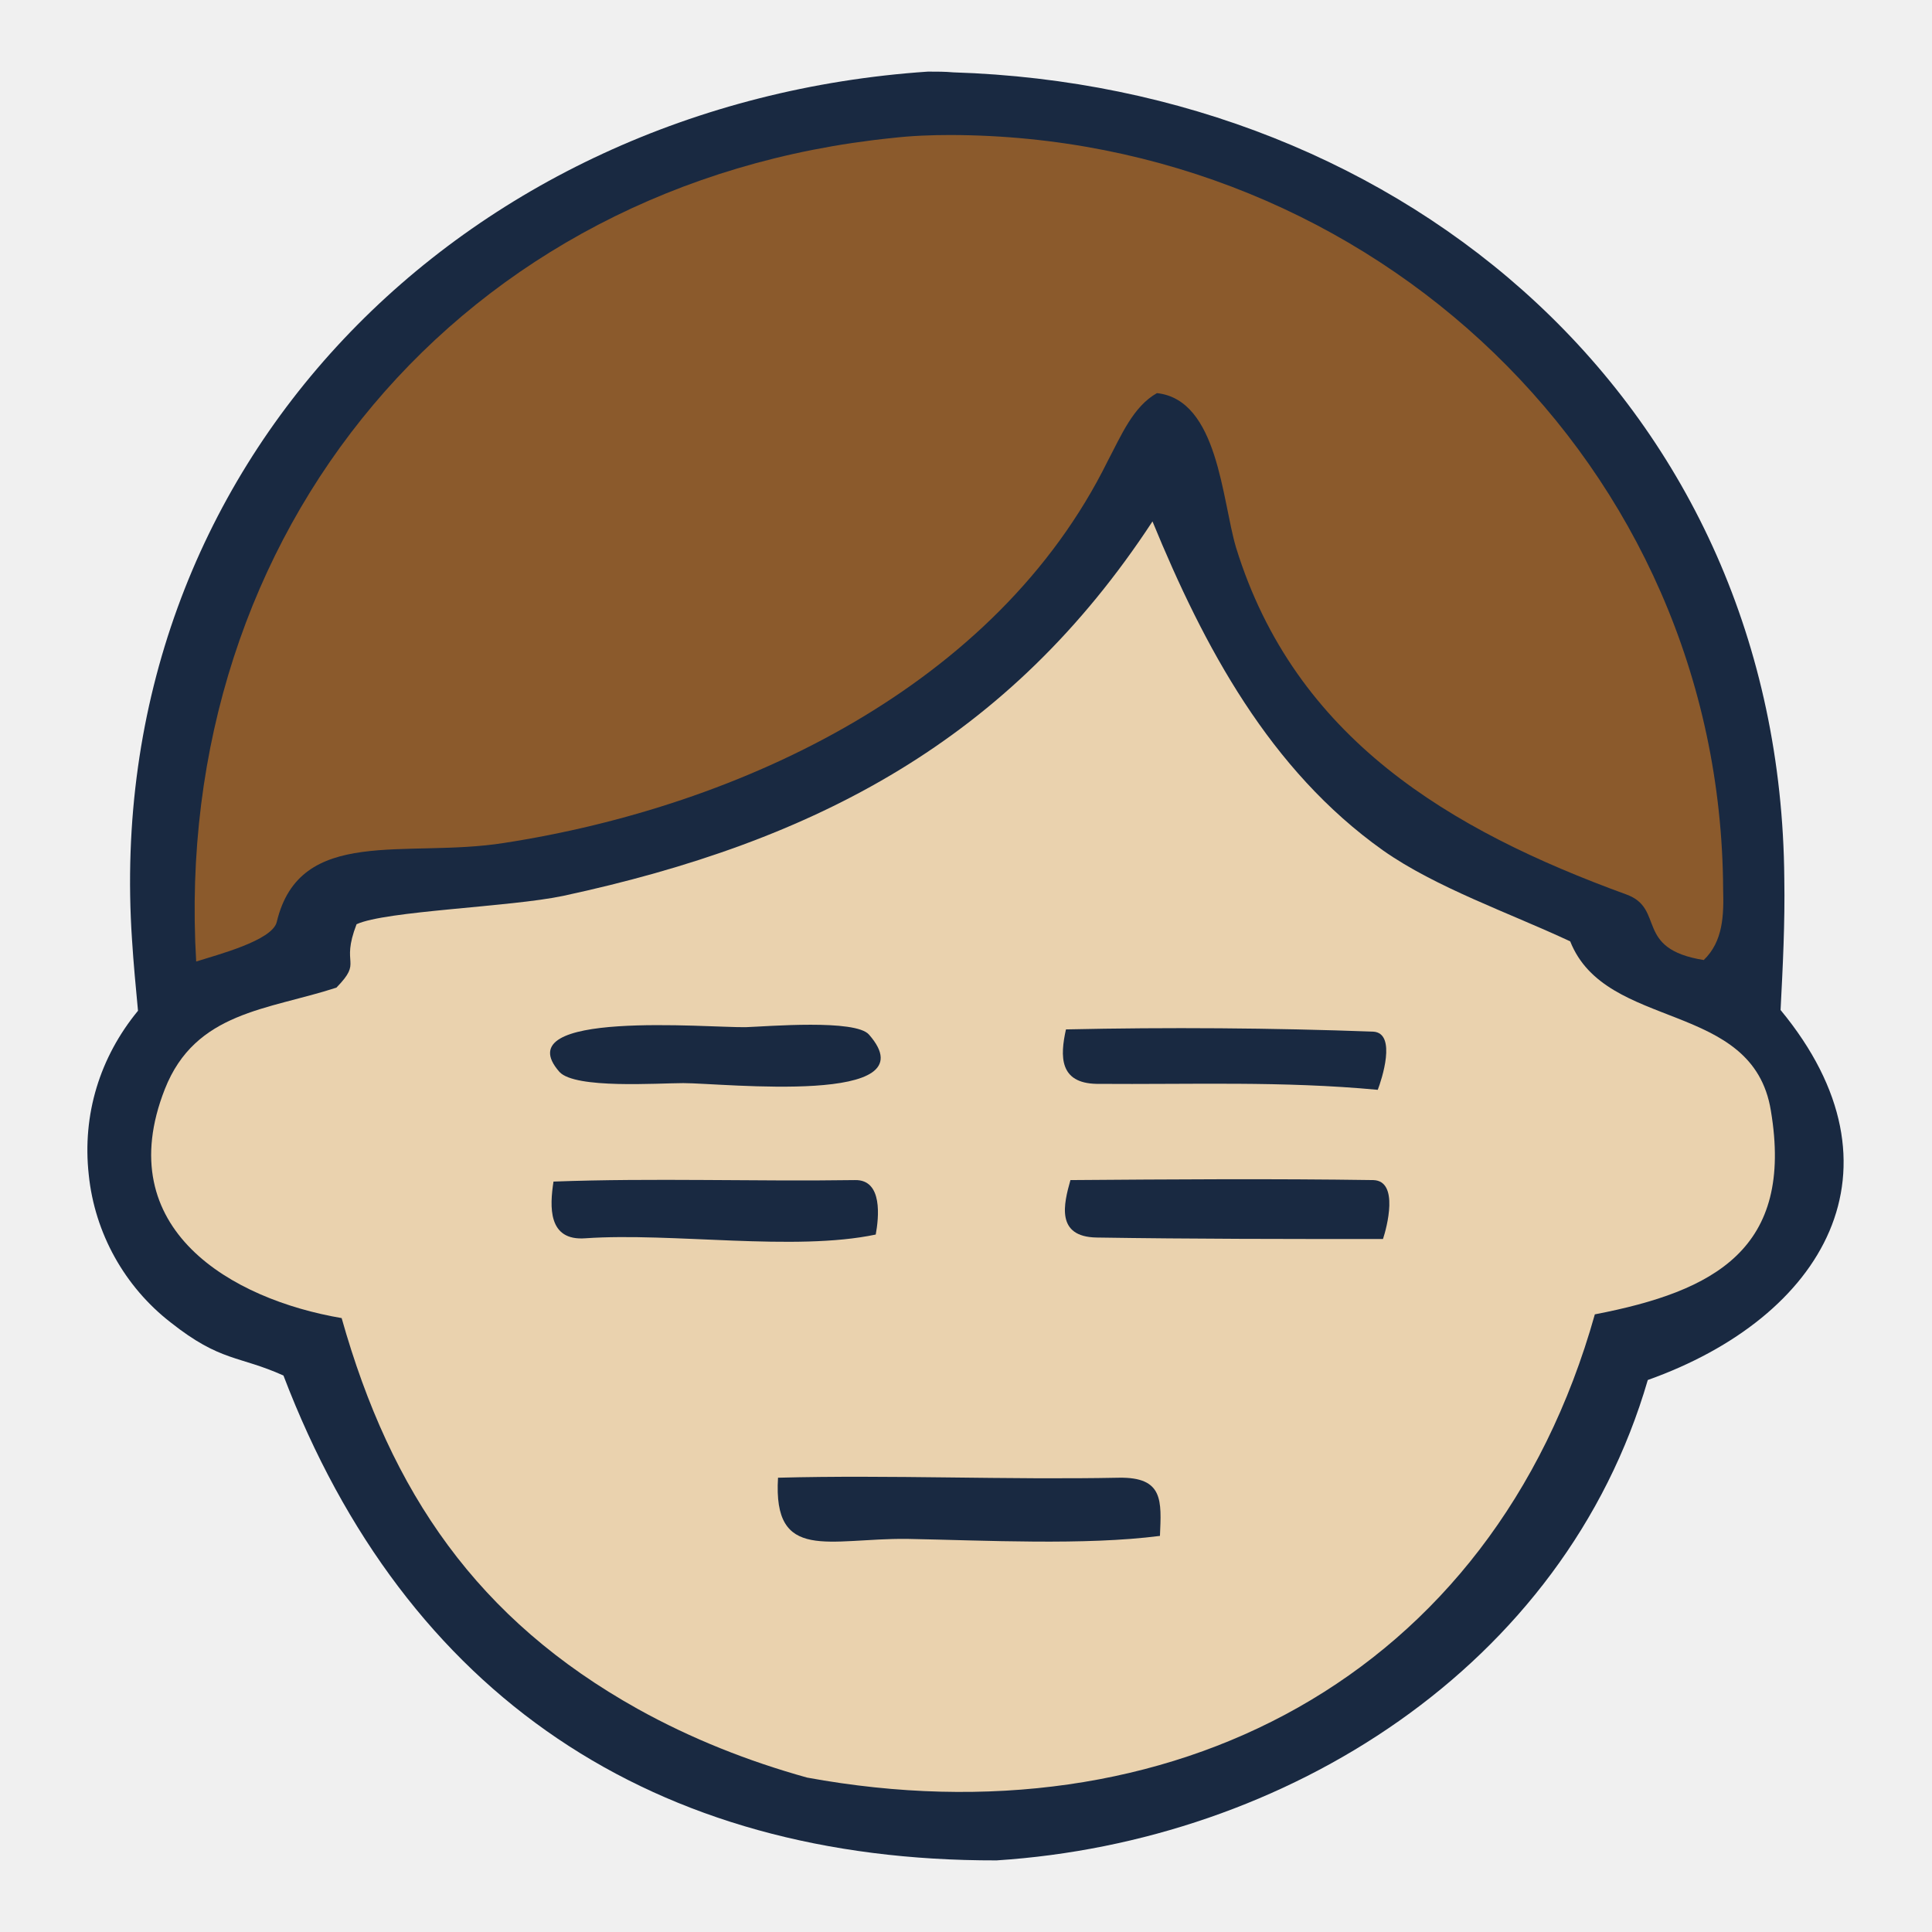
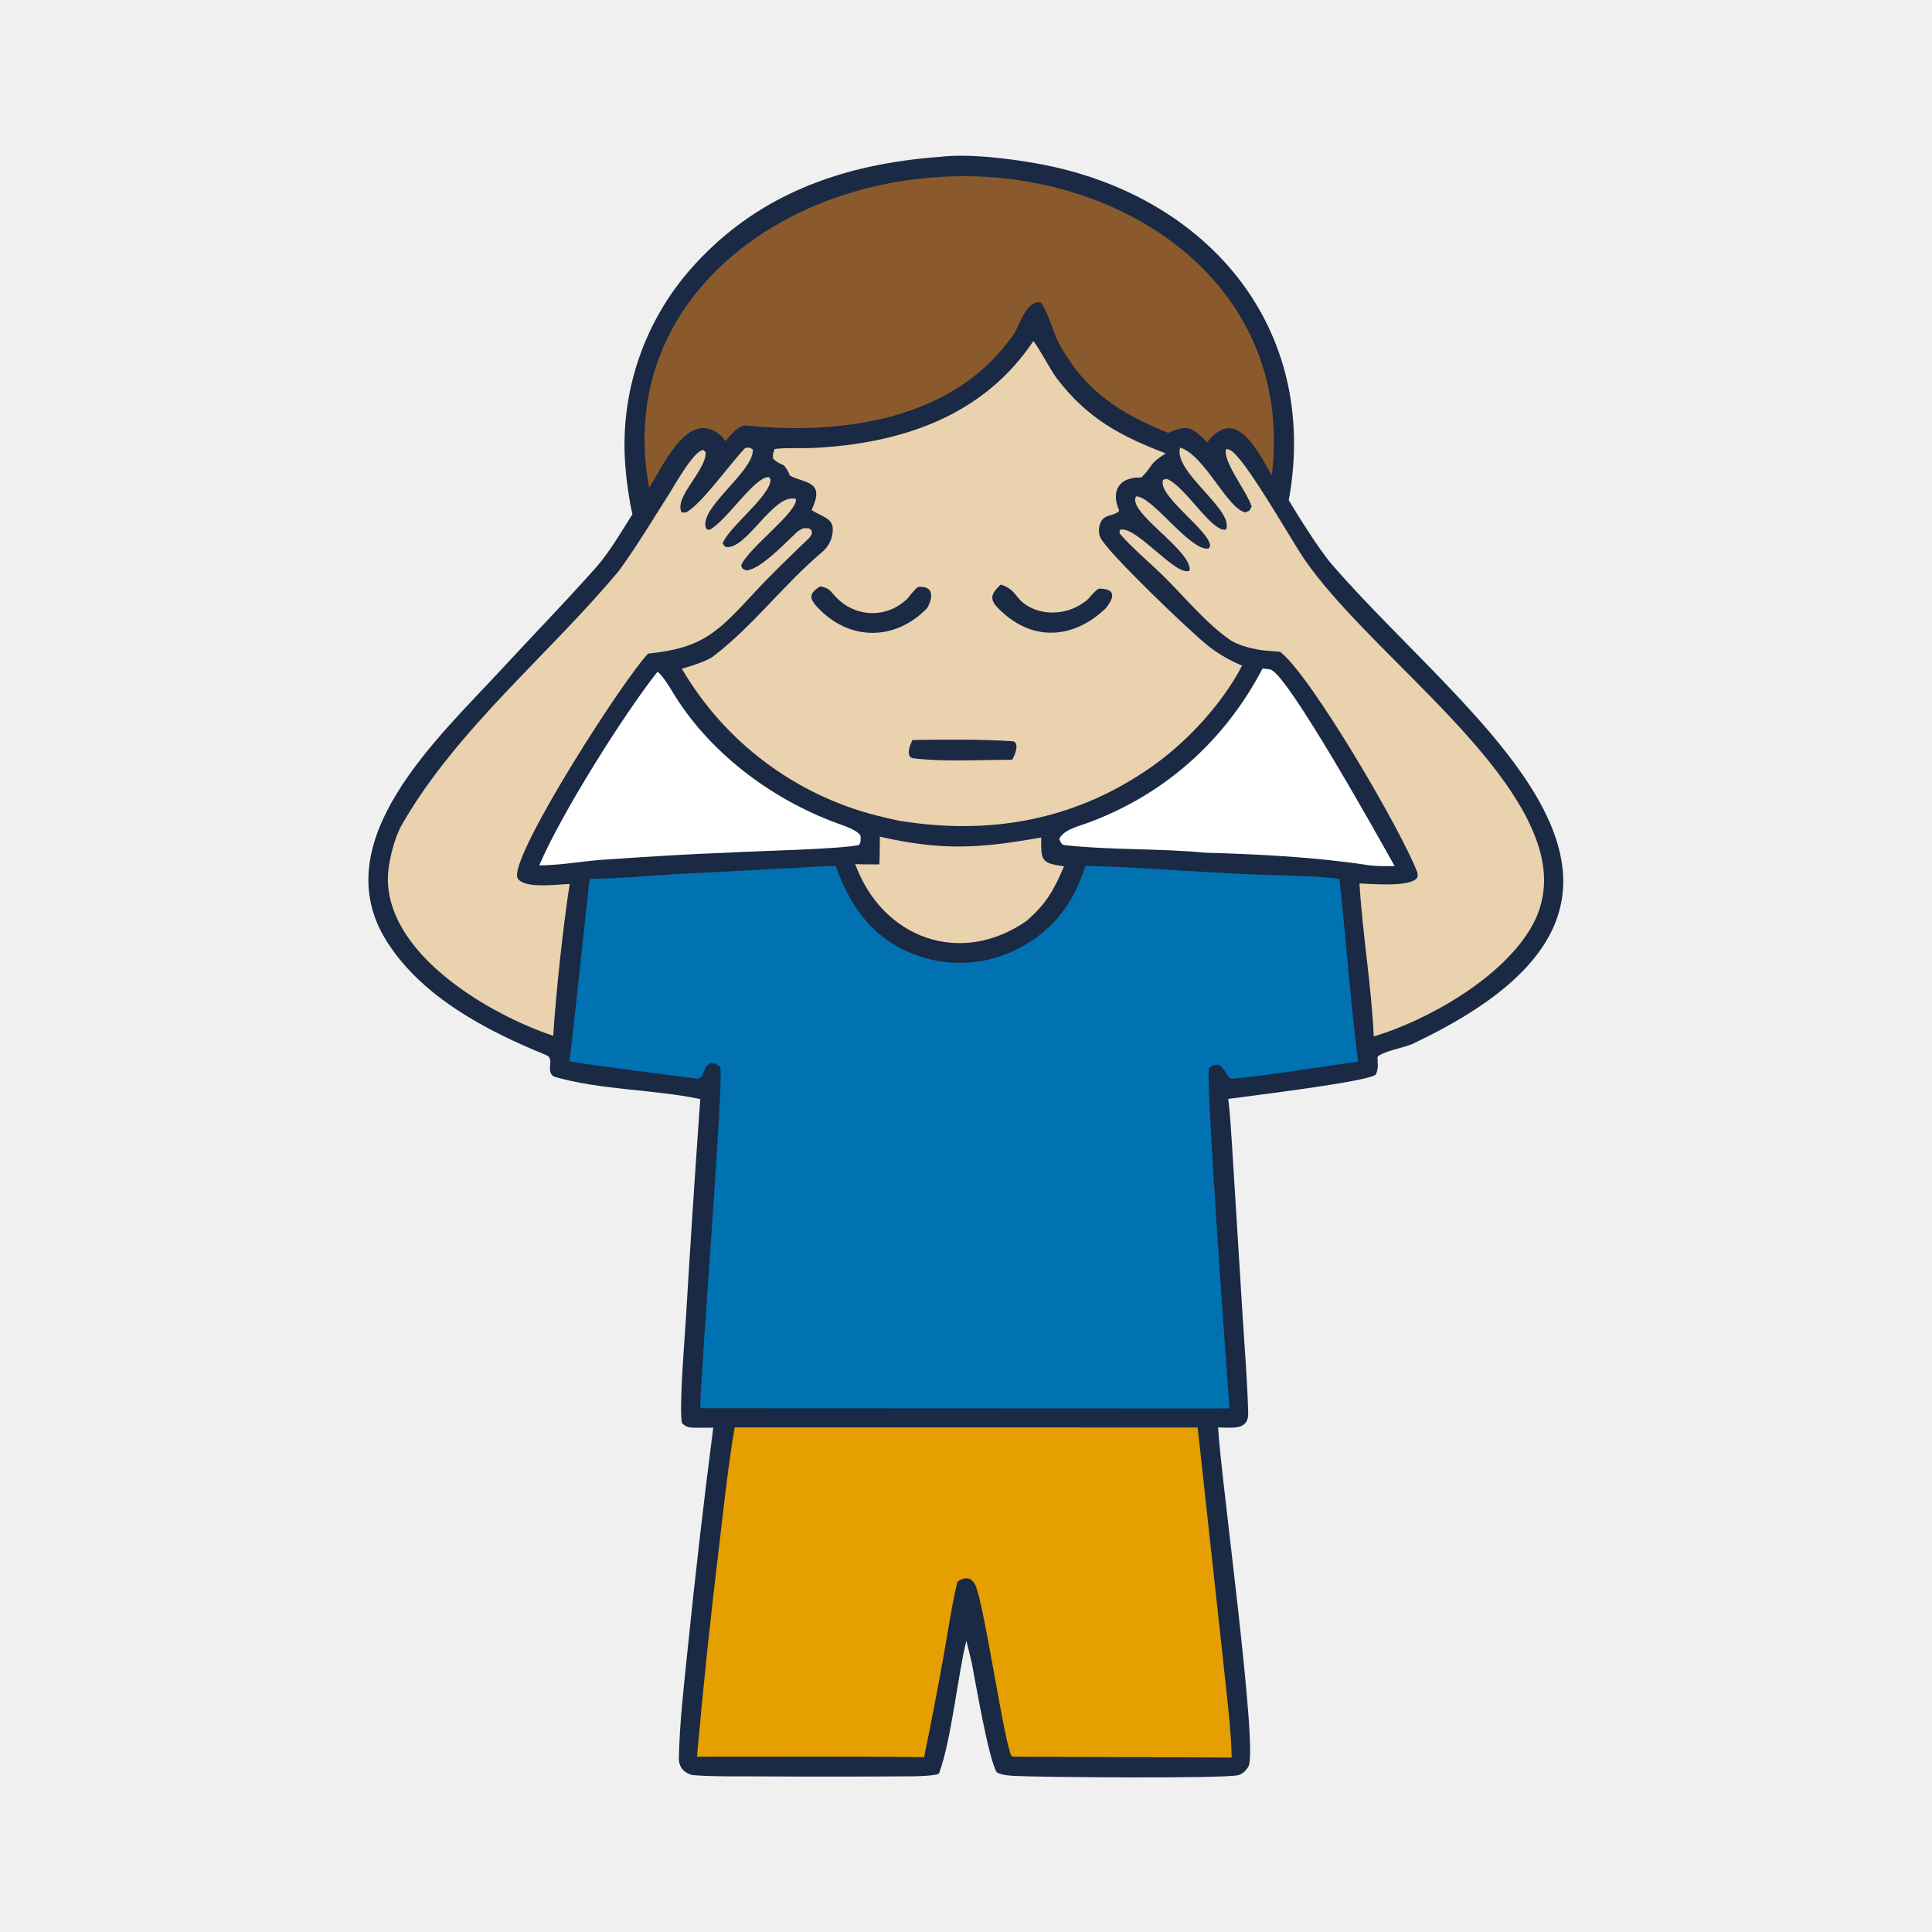
- <svg xmlns="http://www.w3.org/2000/svg" viewBox="1332.9 444.8 259 259">
-   <path fill="#192941" d="M 1457.3 454.4 C 1458.5 454.4 1459.6 454.4 1460.7 454.5 C 1521.4 456.4 1571.6 499.2 1572.1 562.6 C 1572.2 568.5 1571.9 574.4 1571.6 580.2 C 1589.2 601.5 1577.4 621.4 1553.8 629.8 C 1542.6 668.3 1505.2 691.7 1466.5 694.2 C 1420.6 694.3 1387.3 672.2 1370.9 629.2 C 1364.9 626.5 1362.5 627.4 1355.8 622.1 C 1349.6 617.3 1345.6 610.1 1344.8 602.3 C 1343.9 594.2 1346.3 586.5 1351.4 580.3 C 1351.1 577.1 1350.8 574.0 1350.6 570.8 C 1346.3 507.0 1395.0 458.6 1457.3 454.4 z" />
-   <path fill="#EAD2AE" d="M 1487.4 514.7 C 1494.3 531.5 1503.1 548.0 1518.3 558.8 C 1525.4 563.8 1535.3 567.2 1543.4 571.0 C 1548.2 583.1 1567.9 578.8 1570.3 593.7 C 1573.4 612.2 1562.8 617.9 1546.7 621.0 C 1533 669.8 1489.6 692.0 1441.1 683.1 C 1433.2 680.9 1425.6 677.9 1418.4 673.9 C 1396.9 661.9 1385.3 644.9 1378.7 621.5 C 1364.0 619.0 1347.6 609.6 1355.0 590.8 C 1359.1 580.4 1368.8 580.2 1378.0 577.2 C 1381.6 573.5 1378.5 574.4 1380.7 568.7 C 1384.6 566.9 1401.3 566.4 1408.4 564.9 C 1442.3 557.6 1468.2 544.0 1487.4 514.7 z" />
-   <path fill="#192941" d="M 1437.2 642.9 C 1452.3 642.5 1467.7 643.2 1482.9 642.9 C 1488.9 642.8 1488.6 646.0 1488.4 650.7 C 1478.3 652.0 1465 651.3 1454.5 651.1 C 1444.0 651.0 1436.5 654.3 1437.2 642.9 z" />
-   <path fill="#192941" d="M 1407.1 603.2 C 1420.5 602.7 1434.1 603.2 1447.5 603.0 C 1451.3 602.9 1450.7 608.1 1450.3 610.3 C 1439.4 612.6 1423 610.0 1411.4 610.8 C 1406.3 611.2 1406.6 606.5 1407.1 603.2 z" />
-   <path fill="#192941" d="M 1476.4 603.0 C 1489.9 602.9 1503.5 602.8 1517.0 603.0 C 1520.5 603.1 1518.8 609.4 1518.3 610.9 C 1505.5 610.9 1492.7 610.9 1479.9 610.7 C 1474.4 610.6 1475.5 606.2 1476.4 603.0 z" />
-   <path fill="#192941" d="M 1432.9 582.5 C 1435.8 582.4 1447.6 581.4 1449.4 583.5 C 1457.8 593.1 1429.9 590.0 1424.5 590.0 C 1421.1 590.0 1410 590.8 1407.9 588.5 C 1400.5 580.1 1427.9 582.6 1432.9 582.5 z" />
-   <path fill="#192941" d="M 1475.8 582.8 C 1489.4 582.5 1503.5 582.6 1517.0 583.1 C 1520.2 583.3 1518.1 589.6 1517.6 590.9 C 1504.8 589.7 1492.7 590.2 1479.9 590.1 C 1474.9 590.0 1475.0 586.4 1475.8 582.8 z" />
-   <path fill="#8B5A2C" d="M 1452.5 463.3 C 1455.1 463.0 1457.7 462.9 1460.3 462.9 C 1516.9 463.0 1563.6 507.1 1563.9 564.0 C 1564.0 567.5 1563.9 571.0 1561.3 573.5 C 1551.9 572.0 1556.2 566.6 1550.9 564.7 C 1527.3 556.1 1506.5 543.8 1498.6 518.2 C 1496.7 511.8 1496.2 498.4 1488.0 497.5 C 1484.8 499.3 1483.2 503.2 1481.4 506.6 C 1466.5 536.8 1432.2 552.9 1400.5 557.8 C 1387.3 559.9 1373.1 555.4 1370.0 568.4 C 1369.4 570.9 1362.0 572.8 1359.2 573.7 C 1355.8 516.0 1394.8 469.2 1452.5 463.3 z" />
+ <svg xmlns="http://www.w3.org/2000/svg" viewBox="405.69 420.19 1197.62 1197.62">
+   <path fill="#1A2944" d="M988.474 517.413c17.576-2.083 42.546 1 60.016 4.126 104.44 18.684 175.79 100.701 156.08 208.739 6.29 10.539 19.18 31.038 26.63 39.661 84.18 97.537 247.27 204.567 49.94 297.401-4.78 2.25-19.44 4.77-21.6 8.19.2 4.41.75 6.81-.97 10.72-4.39 4.49-79.97 13.48-91.51 15.13 1.14 8.77 1.72 19.73 2.33 28.64l6.62 106.55c1.26 19.85 2.9 39.68 3.42 59.56.28 11.05-10.32 8.92-18.65 8.94 1.29 28.03 24.99 199 18.81 210.1-1.31 2.36-3.76 4.8-6.44 5.44-9.26 2.2-123.57 1.26-137.7.47-3.78-.22-8.7-.31-11.92-2.33-5.19-8.62-13.05-55.42-15.5-67.98l-3.29-13.52c-5.274 20.77-9.228 61.32-16.92 82.14-.589 1.59-13.603 1.87-16.393 1.91-32.055.21-64.112.23-96.168.05-13.387-.07-27.139.24-40.459-.81-5.178-1.43-8.379-4.92-8.279-10.56.374-20.98 2.933-42.83 5.042-63.7a5227 5227 0 0 1 16.264-141.11c-3.829.07-7.659.09-11.489.05-3.52-.07-5.457-.36-7.951-2.95-1.799-9.31 1.688-51.84 2.412-63.59 2.727-45.74 5.717-91.47 8.971-137.18-28.845-6.11-62.211-5.55-90.747-13.93-5.507-3.59 1.039-11-4.885-13.41-36.864-15.02-76.62-35.74-98.544-70.19-39.563-62.162 32.104-126.71 70.961-168.86 19.183-20.808 39.842-42.017 58.687-63.276 8.335-9.426 15.724-22.222 22.486-32.885-1.986-8.358-3.6-19.838-4.28-28.482a165.16 165.16 0 0 1 39.204-122.159c41.011-47.387 94.877-66.428 155.822-70.895" />
+   <path fill="#0072B1" d="M1078.59 956.86c40.5 1.176 81.49 5.036 122.07 5.955 11.32.257 24.26.752 35.4 2.211 3.93 37.974 6.8 75.354 11.45 113.334-23.21 3.02-54.12 8.41-78.09 10.49-2.84.25-4.18-6.78-8.79-8.65-3.14.21-2.91.21-5.49 2.05-2.31 5.16 11.08 190.2 12.77 210.99l-13.16.04-315-.14c.224-23.61 15.038-205.55 12.309-211.56-2.687-2.12-2.535-1.94-5.949-2.52-3.402 1.99-3.484 4.46-5.607 8.79l-2.407 1.11c-24.271-3.4-56.177-6.98-79.402-10.86 4.569-37.3 8.133-75.58 12.526-113.135 15.955-.075 38.186-2.053 54.545-2.967l83.941-4.418c4.482-.358 9.47-.46 14.003-.655 9.446 26.521 24.305 46.725 51.945 56.045a78.56 78.56 0 0 0 60.306-4.29c22.54-11.294 34.99-28.403 42.63-51.82" />
+   <path fill="#E69F00" d="m861.113 1305.01 286.987.04 15.49 141.69c1.87 18.68 5.28 44.58 5.62 62.91l-134.46-.49-1.81-.24c-4.2-4.33-16.94-93.47-22.52-105.81-2.41-5.34-6.33-5.7-10.983-2.63-1.901 4.02-7.207 37.15-8.344 43.52q-5.829 32.82-12.586 65.46c-46.568-.64-94.138-.25-140.783-.31 3.908-43.78 8.51-87.5 13.803-131.13 2.755-23.24 5.605-50.01 9.586-73.01" />
+   <path fill="#EAD2AE" d="M1046.25 631.607c3.31 3.781 10.66 18.058 14.59 23.211 18.99 24.886 39.69 35.819 67.5 46.435-10.91 6.796-7.37 7.25-15.12 14.932-13.92-.429-19.14 8.276-13.72 20.629-2 2.258-4.79 2.287-7.44 3.398-2.43 1.025-3.6 2.375-4.51 4.878-.9 2.47-.86 5.812.19 8.217 3.89 8.853 56.67 59.381 67.28 67.586 6.59 5.097 12.97 8.625 20.63 11.896-12.23 23.474-33.46 46.575-54.93 61.878-47.42 33.8-100.72 43.536-157.5 34.315a299 299 0 0 1-13.856-3.175 196.2 196.2 0 0 1-120.999-91.069c5.084-1.461 15.567-4.692 19.727-7.884 24.602-18.879 43.415-44.353 67.159-64.382 4.401-3.712 6.786-8.856 6.674-14.567-.135-6.909-8.027-7.822-13.104-11.594 8.353-17.894-3.225-16.21-13.441-21.23-1.429-3.449-1.582-3.524-3.698-6.386-3.543-1.573-3.621-1.614-6.676-3.995-.538-2.935-.114-2.972.794-6.038 3.356-1.046 18.753-.522 23.585-.758 54.093-2.638 105.415-19.193 136.865-66.297" />
+   <path fill="#1A2944" d="M914.087 783.65c4.811 1.057 5.315 1.546 8.739 5.501 11.513 13.303 30.754 14.923 44.092 3.311 1.951-1.232 6.166-8.406 8.563-8.503 10.522-.428 7.588 8.69 4.929 13.202-19.44 20.133-48.036 21.01-68.22-.76-5.667-6.111-4.087-8.855 1.897-12.751m111.993-1.09c10.21 3.422 8.23 8.339 16.91 13.399 10.8 6.29 25.28 4.842 35.13-2.762 2.28-1.019 6.88-8.243 9.37-8.156 11.9.419 7.25 7.6 3.66 12.185-18.08 17.496-42.51 21.491-63.2 3.306-8.35-7.342-9.91-10.712-1.87-17.972m-54.753 96.363c19.927-.342 42.183-.515 61.863.733 4.95.314 1.62 9.065-.11 11.515-19.97-.021-41.449 1.417-61.101-.897-5.381-.634-2.012-8.947-.652-11.351" />
+   <path fill="#8B5A2C" d="M981.627 530.416c111.683-10.422 227.423 61.144 212.443 184.464-8.93-15.477-22.3-43.404-40.03-20.546-9.46-9.179-11.89-11.341-24.17-5.774-29.5-11.941-51.06-25.368-67.36-54.774-4.11-7.418-6.75-19.557-11.61-26.103-8.28-1.442-12.68 12.018-16.02 18.433-36.486 54.616-107.362 63.858-166.282 57.856-5.212-.531-9.853 5.947-13.261 9.685a18.8 18.8 0 0 0-5.827-5.703c-18.68-11.618-33.255 21.918-41.451 34.6-20.311-109.686 71.954-183.748 173.568-192.138" />
+   <path fill="#EAD2AE" d="M1137.22 697.627c15.3 4.712 29.27 37.985 40.44 40.19 3.35-1.476 2.06-.339 3.89-3.642-2.4-8.545-18.12-27.973-15.83-35.591 1.11.089 1.21.023 2.4.539 8.67 3.741 38.33 56.481 46.34 68.042 37.59 54.252 126.72 117.227 145.27 178.678 4.92 16.319 4.27 32.4-3.92 47.532-17.44 32.205-64.59 59.175-98.55 69.285-1.35-30.72-7-63.76-8.85-94.837 7.81.238 29.63 2.326 35.22-2.876 1.17-1.093.95-3.162.57-4.163-10.05-26.316-66.2-122.297-84.97-136.538-3.12-.228-6.24-.491-9.35-.787-6.35-.613-16.6-3.024-21.85-6.71-15.1-10.58-27.95-26.454-41.15-39.48-8.23-8.116-20.36-18.231-27.28-26.603l.38-2.102c10.14-2.686 35.08 29.789 43.18 25.309 1.37-12.738-39.2-36.333-33.2-45.99 10.11-.203 33.53 34.262 44.99 32.338l.94-1.675c-.61-9.813-33.13-31.133-29.18-40.959l2.3-.548c11.56 4.632 27.92 33.504 36.69 31.412 5.12-12.323-32.94-35.741-28.48-50.824M748.656 1062.27c-38.159-12.69-101.052-48.78-102.521-95.753-.326-10.399 3.749-26.675 9.003-35.721 34.487-59.38 90.401-104.31 134.119-156.667 11.297-15.435 21.175-32.06 31.452-48.155 3.502-5.486 15.281-26.851 21.054-26.815l1.419 1.473c.063 11.506-19.676 27.604-15.019 37.136l2.483.205c9.379-4.416 27.483-30.318 37.047-40.131 3.429-.161 1.972-.617 4.628.956 1.089 13.674-35.241 37.413-28.615 49.426l1.882.401c10.749-5.798 28.122-33.382 36.798-32.684l.917 1.467c.283 10.009-26.263 29.837-29.645 39.685l1.523 2.017c12.661 3.329 30.102-33.867 43.912-29.609 1.013 8.273-29.425 30.297-33.974 41.133 1.074 2.747.235 1.591 3.04 3.148 8.545-.117 25.126-17.817 31.998-24.217 4.286-2.316 2.532-2.08 7.091-1.833l1.569 1.267c.043 3.294.447 1.769-1.49 4.661-11.128 10.67-23.175 22.173-33.605 33.425-22.928 24.737-31.878 34.729-66.289 38.281-14.992 15.551-82.255 119.995-81.235 137.769.082 1.424.842 2.447 2.034 3.244 6.54 4.365 22.849 2.017 30.605 1.762-3.959 25.101-8.702 68.989-10.181 94.129" />
+   <path fill="#FFFFFF" d="M1188.28 834.64c1.63.124 3.63.155 5.17.665 10.79 3.565 67.22 104.571 76.73 121.761-5.56.033-11.56.143-17.03-.689-32.79-4.976-67.31-6.658-100.53-7.625-28.35-2.744-58.46-1.511-86.87-4.66-2.14-.236-2.63-1.982-3.45-3.617 1.98-5.617 11.58-7.998 17.16-10.026 47.66-17.305 85.42-50.925 108.82-95.809m-375.006 1.955c2.734 1.875 7.131 8.849 8.919 11.853 22.534 37.846 61.345 66.978 102.428 82.066 4.039 1.483 12.17 4.001 14.5 7.665.058 2.568.427 3.731-.951 5.811-11.857 2.653-63.924 3.698-79.923 4.688-25.774.911-52.57 2.672-78.313 4.417-14.477.982-24.808 3.352-39.976 3.531 13.593-31.917 52.363-93.602 73.316-120.031" />
+   <path fill="#EAD2AE" d="M951.088 938.824c38.504 8.792 61.882 7.326 100.032.489-.07 14.487-.23 15.82 14.14 17.931-6.56 15.244-10.79 22.742-23.03 33.672-41.07 28.704-89.536 10.994-106.403-35.072 4.985.221 9.969.168 14.959.17.295-5.241.215-11.835.302-17.19" />
</svg>
